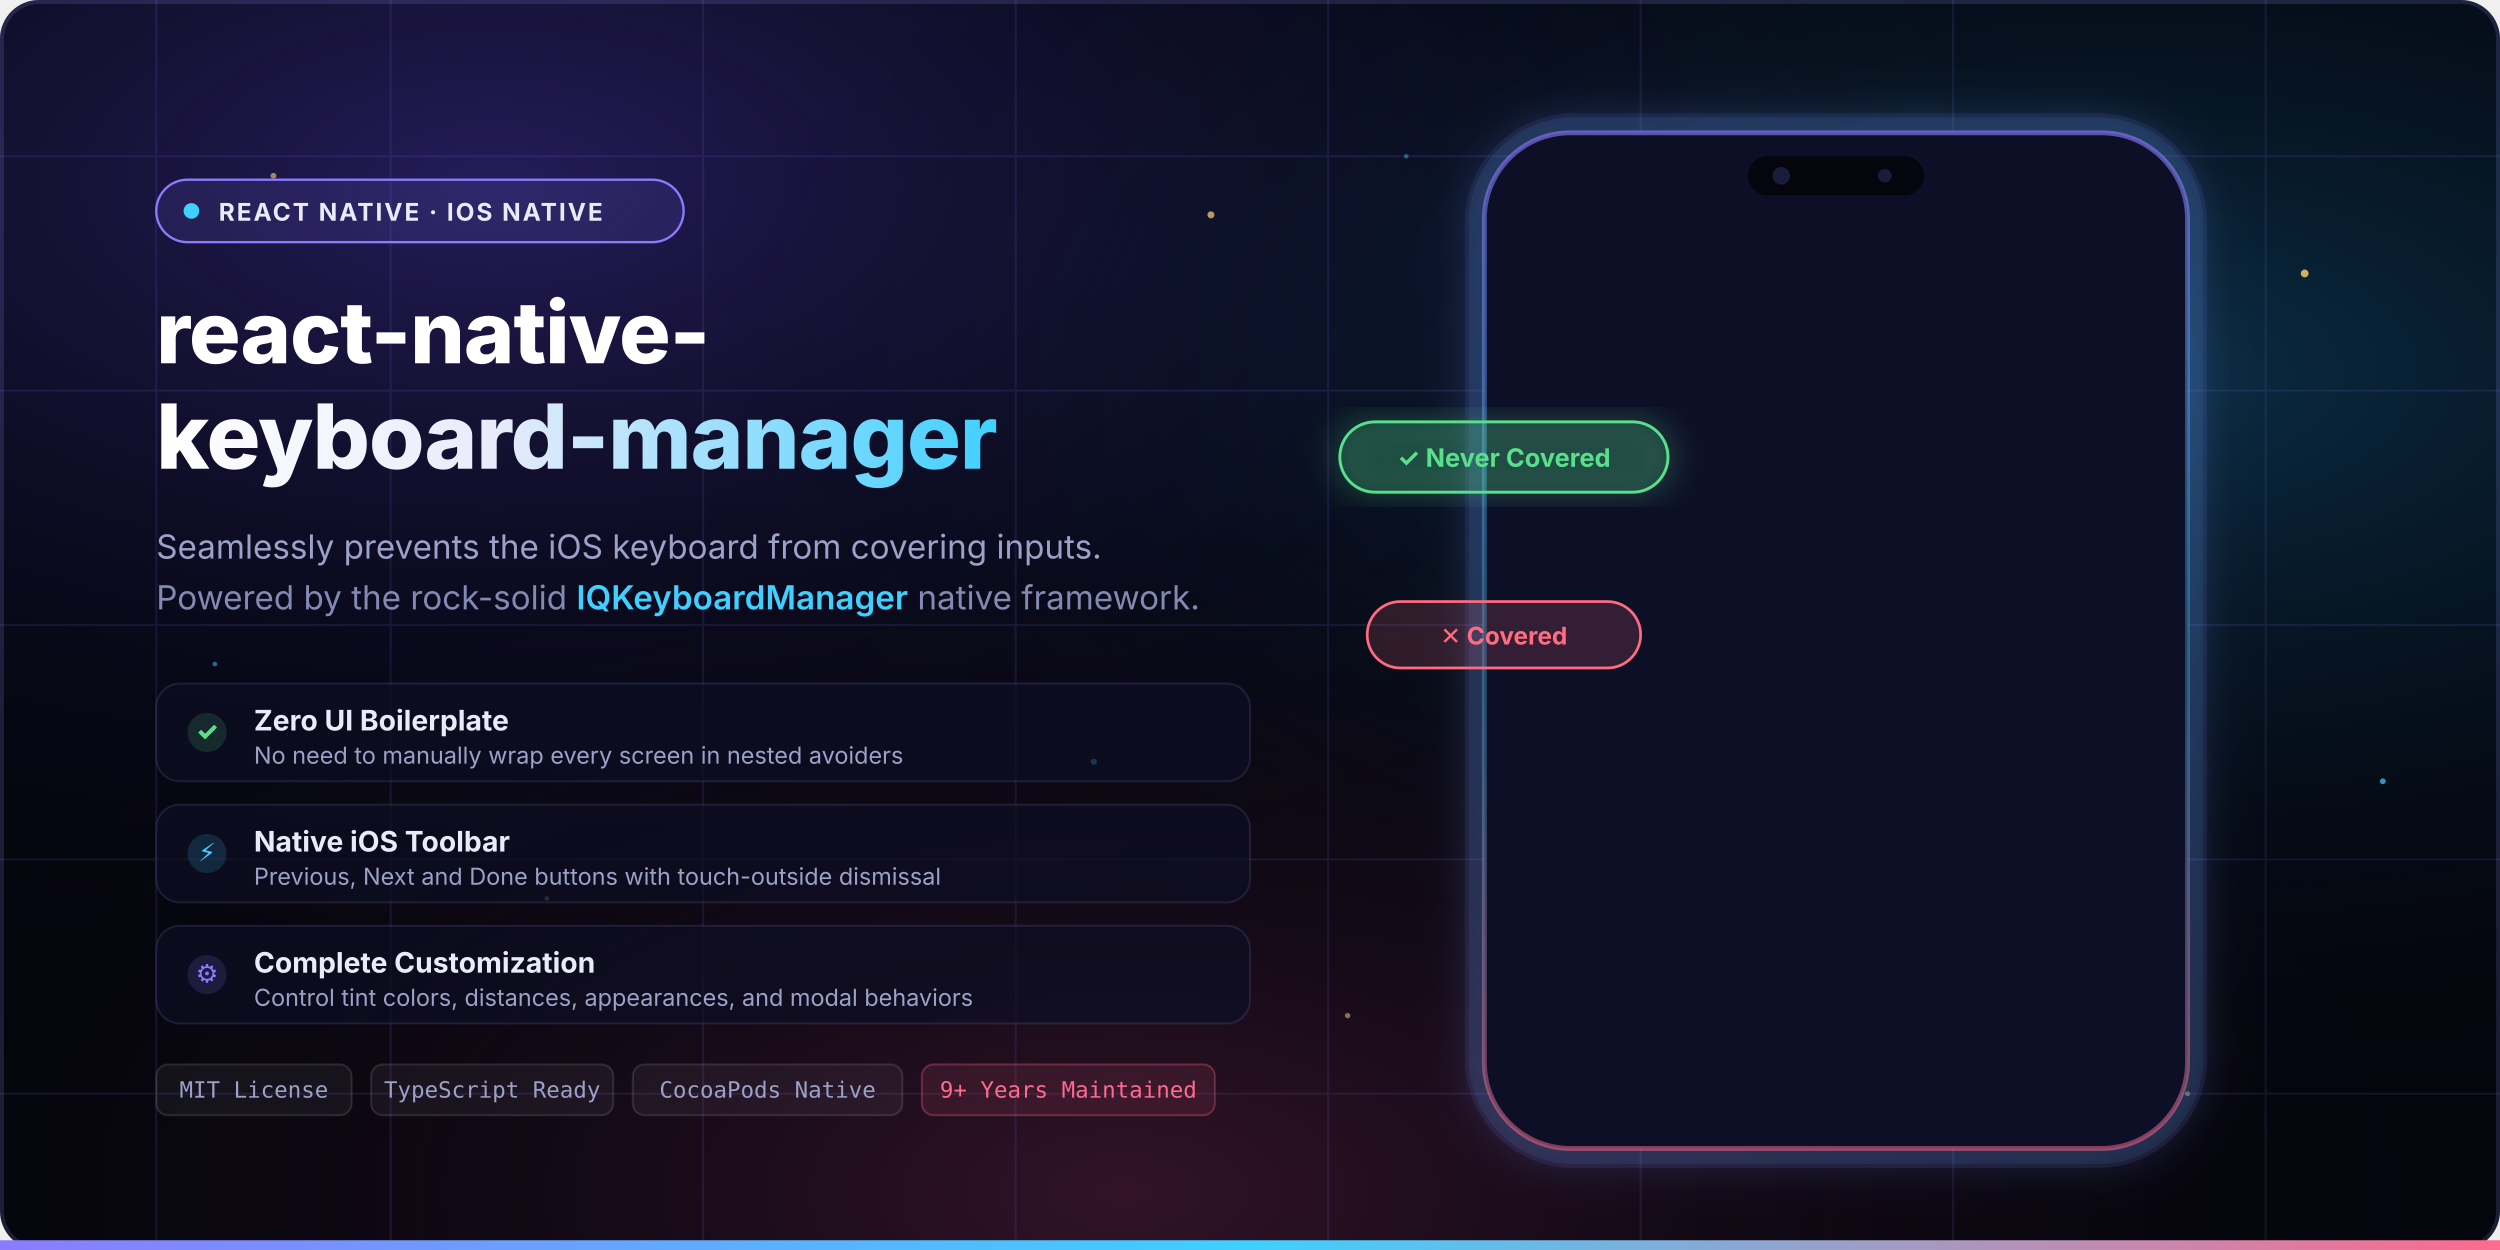
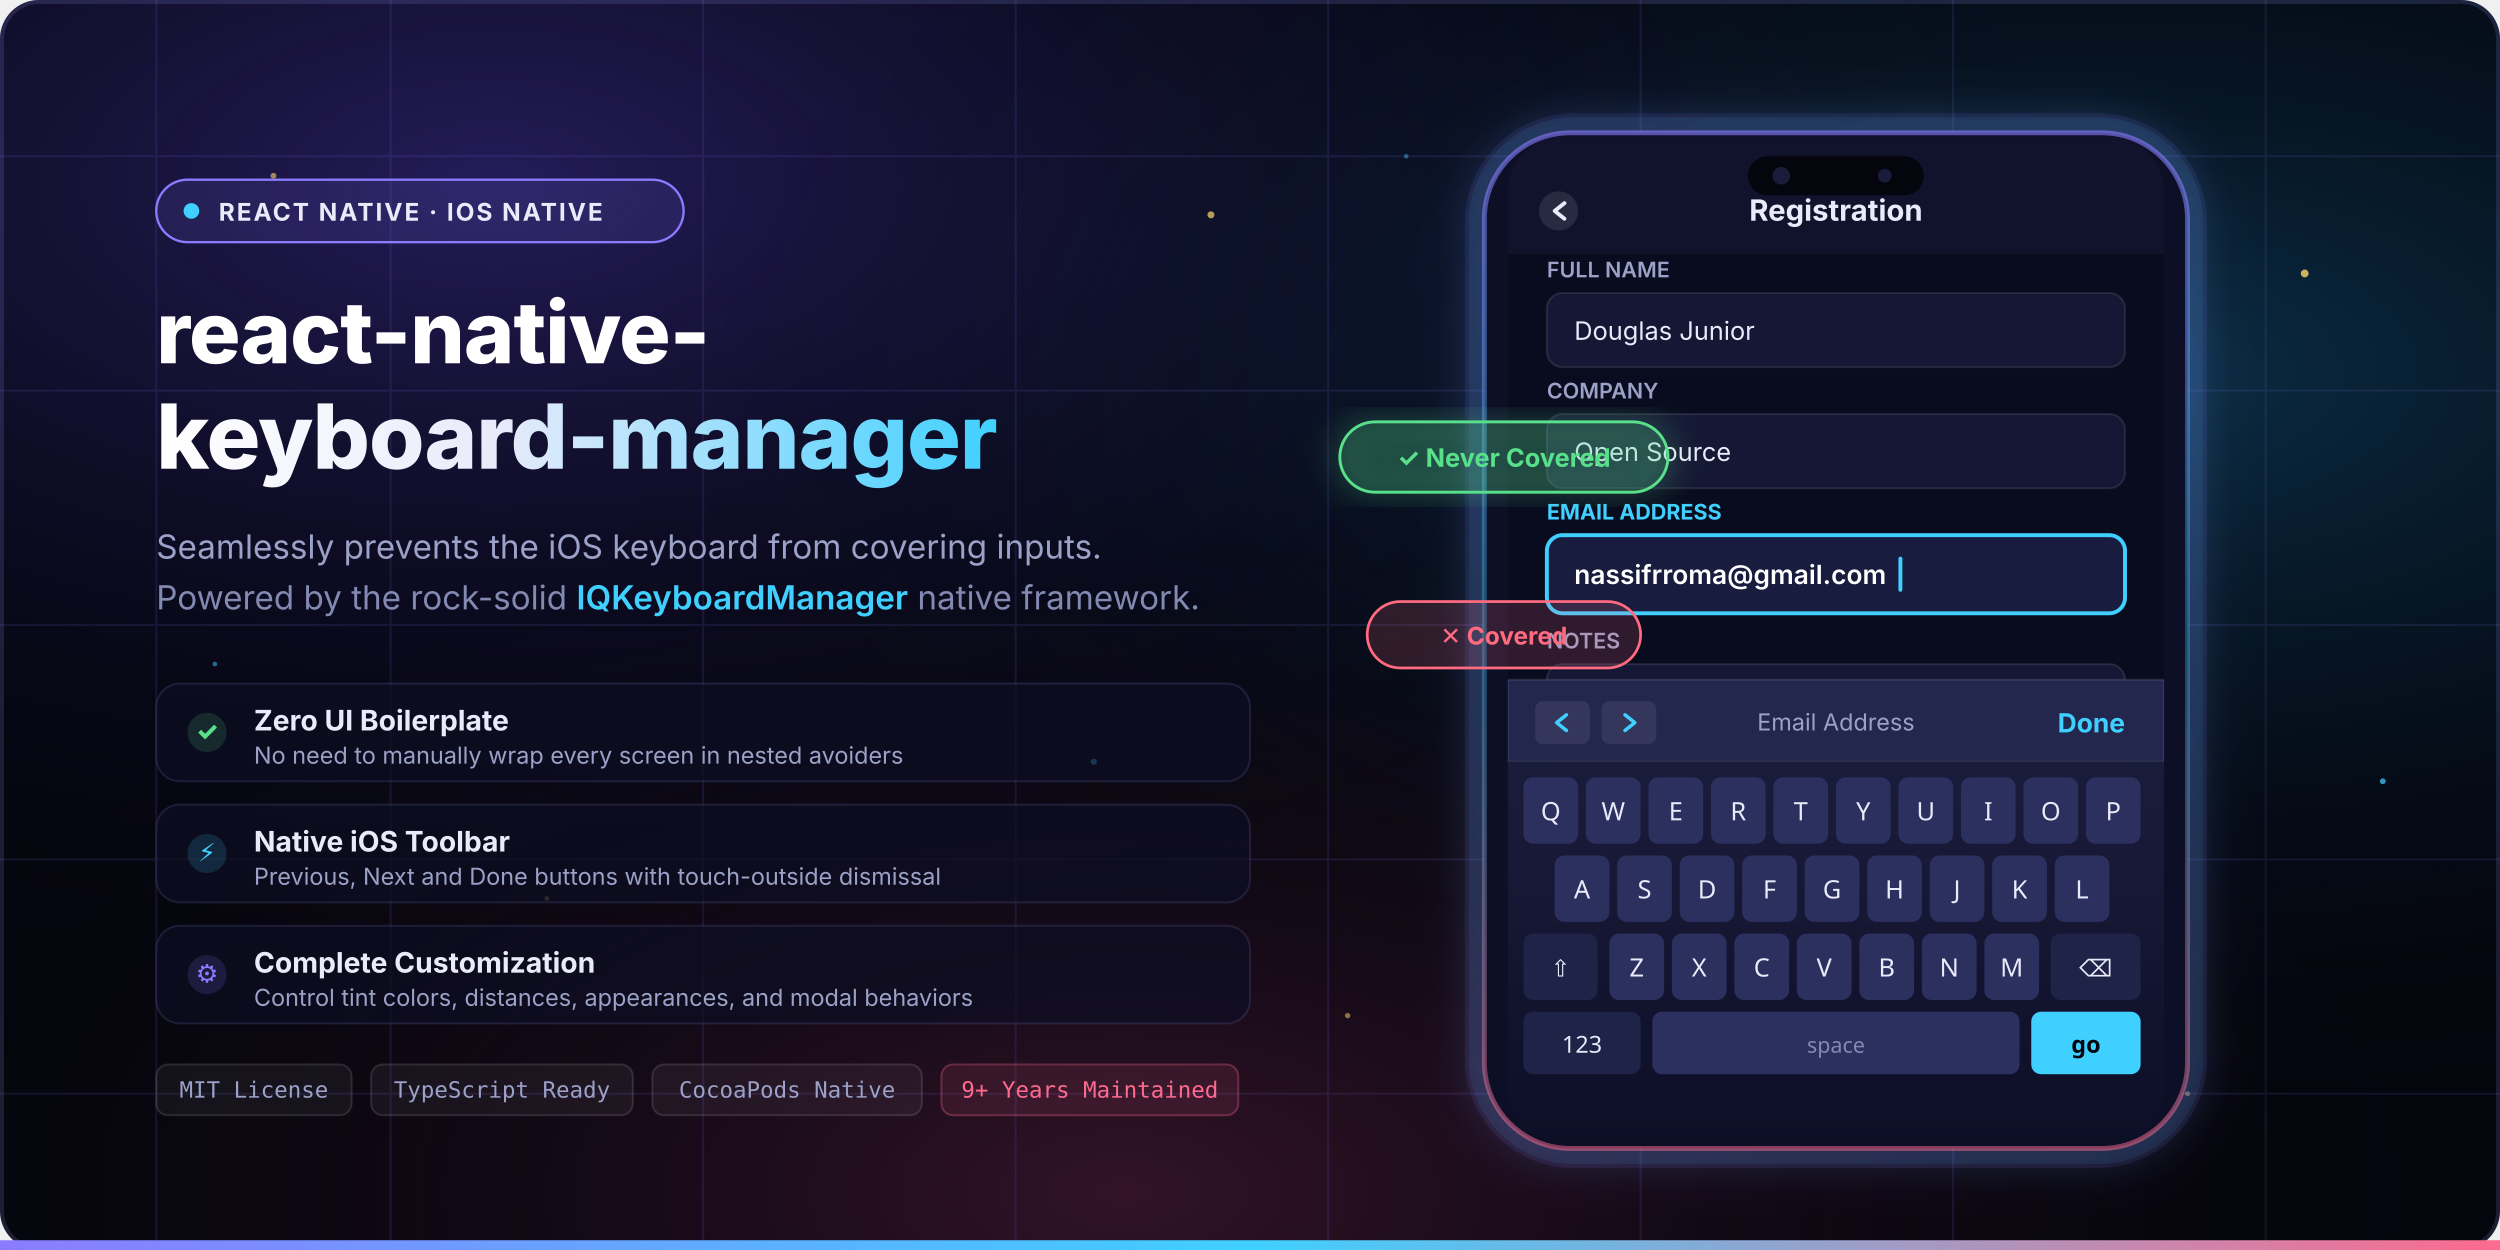
<svg xmlns="http://www.w3.org/2000/svg" viewBox="0 0 1280 640" width="1280" height="640">
  <defs>
    <radialGradient id="nebula-violet" cx="20%" cy="15%" r="65%">
      <stop offset="0%" stop-color="#5842d6" stop-opacity="0.38" />
      <stop offset="100%" stop-color="#04050d" stop-opacity="0" />
    </radialGradient>
    <radialGradient id="nebula-cyan" cx="85%" cy="30%" r="60%">
      <stop offset="0%" stop-color="#1882be" stop-opacity="0.32" />
      <stop offset="100%" stop-color="#04050d" stop-opacity="0" />
    </radialGradient>
    <radialGradient id="nebula-pink" cx="45%" cy="95%" r="55%">
      <stop offset="0%" stop-color="#be3c78" stop-opacity="0.25" />
      <stop offset="100%" stop-color="#04050d" stop-opacity="0" />
    </radialGradient>
    <linearGradient id="cosmic-stripe" x1="0" y1="0" x2="1" y2="0">
      <stop offset="0%" stop-color="#8b7bff" />
      <stop offset="50%" stop-color="#3fd0ff" />
      <stop offset="100%" stop-color="#ff6a8e" />
    </linearGradient>
    <linearGradient id="title-grad" x1="0" y1="0" x2="1" y2="0">
      <stop offset="0%" stop-color="#ffffff" />
      <stop offset="40%" stop-color="#e9ebfa" />
      <stop offset="100%" stop-color="#3fd0ff" />
    </linearGradient>
    <linearGradient id="phone-border" x1="0" y1="0" x2="0" y2="1">
      <stop offset="0%" stop-color="#8b7bff" stop-opacity="0.6" />
      <stop offset="50%" stop-color="#3fd0ff" stop-opacity="0.3" />
      <stop offset="100%" stop-color="#ff6a8e" stop-opacity="0.5" />
    </linearGradient>
    <linearGradient id="kb-grad" x1="0" y1="0" x2="0" y2="1">
      <stop offset="0%" stop-color="#1a1c3b" />
      <stop offset="100%" stop-color="#0d0f27" />
    </linearGradient>
    <filter id="glow-cyan" x="-20%" y="-20%" width="140%" height="140%">
      <feGaussianBlur stdDeviation="8" result="blur" />
      <feComposite in="SourceGraphic" in2="blur" operator="over" />
    </filter>
    <filter id="glow-violet" x="-20%" y="-20%" width="140%" height="140%">
      <feGaussianBlur stdDeviation="12" result="blur" />
      <feComposite in="SourceGraphic" in2="blur" operator="over" />
    </filter>
    <clipPath id="screen-clip">
      <rect x="752" y="62" width="336" height="516" rx="28" />
    </clipPath>
    <style>
      
+       .anim-keyboard, .anim-pill-covered, .anim-pill-safe {
+         transform-box: fill-box;
+         transform-origin: center;
+       }
+ 
      @media (prefers-reduced-motion: no-preference) {
        .anim-keyboard {
          animation: kbSlide 8s ease-in-out infinite;
        }
        .anim-form {
          animation: formLift 8s ease-in-out infinite;
        }
        .anim-caret {
          animation: caretBlink 1s steps(2, start) infinite;
        }
        .anim-pill-covered {
          animation: pillCovered 8s ease-in-out infinite;
        }
        .anim-pill-safe {
          animation: pillSafe 8s ease-in-out infinite;
        }
        .anim-star-twinkle {
          animation: twinkle 4s ease-in-out infinite;
        }
        .anim-pulse-subtle {
          animation: pulseSubtle 3s ease-in-out infinite;
        }
      }

      @keyframes kbSlide {
        0%, 12% {
          transform: translateY(240px);
          opacity: 0.2;
        }
        24%, 82% {
          transform: translateY(0);
          opacity: 1;
        }
        94%, 100% {
          transform: translateY(240px);
          opacity: 0.2;
        }
      }

      @keyframes formLift {
        0%, 18% {
          transform: translateY(0);
        }
        30%, 82% {
          transform: translateY(-96px);
        }
        94%, 100% {
          transform: translateY(0);
        }
      }

      @keyframes caretBlink {
        0%, 49% { opacity: 1; }
        50%, 100% { opacity: 0; }
      }

      @keyframes pillCovered {
        0%, 15% { opacity: 0; transform: translateY(6px); }
        20%, 30% { opacity: 1; transform: translateY(0); }
        36%, 100% { opacity: 0; transform: translateY(-6px); }
      }

      @keyframes pillSafe {
        0%, 34% { opacity: 0; transform: translateY(6px); }
        40%, 84% { opacity: 1; transform: translateY(0); }
        92%, 100% { opacity: 0; transform: translateY(-6px); }
      }

      @keyframes twinkle {
-         0%, 100% { opacity: 0.25; transform: scale(0.9); }
-         50% { opacity: 0.85; transform: scale(1.15); }
+         0%, 100% { opacity: 0.25; }
+         50%      { opacity: 0.85; }
      }

      @keyframes pulseSubtle {
        0%, 100% { opacity: 0.8; }
        50% { opacity: 1; }
      }
      
    </style>
  </defs>
  <rect width="1280" height="640" rx="20" fill="#04050d" />
  <rect width="1280" height="640" rx="20" fill="url(#nebula-violet)" />
  <rect width="1280" height="640" rx="20" fill="url(#nebula-cyan)" />
  <rect width="1280" height="640" rx="20" fill="url(#nebula-pink)" />
  <g opacity="0.12">
    <line x1="80" y1="0" x2="80" y2="640" stroke="#8b7bff" stroke-width="1" />
    <line x1="200" y1="0" x2="200" y2="640" stroke="#8b7bff" stroke-width="1" />
    <line x1="360" y1="0" x2="360" y2="640" stroke="#8b7bff" stroke-width="1" />
    <line x1="520" y1="0" x2="520" y2="640" stroke="#8b7bff" stroke-width="1" />
    <line x1="680" y1="0" x2="680" y2="640" stroke="#8b7bff" stroke-width="1" />
    <line x1="840" y1="0" x2="840" y2="640" stroke="#8b7bff" stroke-width="1" />
    <line x1="1000" y1="0" x2="1000" y2="640" stroke="#8b7bff" stroke-width="1" />
    <line x1="1160" y1="0" x2="1160" y2="640" stroke="#8b7bff" stroke-width="1" />
    <line x1="0" y1="80" x2="1280" y2="80" stroke="#8b7bff" stroke-width="1" />
    <line x1="0" y1="200" x2="1280" y2="200" stroke="#8b7bff" stroke-width="1" />
    <line x1="0" y1="320" x2="1280" y2="320" stroke="#8b7bff" stroke-width="1" />
    <line x1="0" y1="440" x2="1280" y2="440" stroke="#8b7bff" stroke-width="1" />
    <line x1="0" y1="560" x2="1280" y2="560" stroke="#8b7bff" stroke-width="1" />
  </g>
  <g class="anim-star-twinkle" fill="#ffd56a">
    <circle cx="140" cy="90" r="1.5" opacity="0.6" />
    <circle cx="280" cy="460" r="1.2" opacity="0.4" />
    <circle cx="620" cy="110" r="1.8" opacity="0.7" />
    <circle cx="690" cy="520" r="1.4" opacity="0.5" />
    <circle cx="1180" cy="140" r="2.0" opacity="0.8" />
    <circle cx="1120" cy="560" r="1.3" opacity="0.4" />
  </g>
  <g fill="#3fd0ff">
    <circle cx="110" cy="340" r="1.2" opacity="0.5" />
    <circle cx="560" cy="390" r="1.6" opacity="0.6" />
    <circle cx="720" cy="80" r="1.2" opacity="0.4" />
    <circle cx="1220" cy="400" r="1.5" opacity="0.7" />
  </g>
  <rect x="1" y="1" width="1278" height="638" rx="19" fill="none" stroke="rgba(150, 160, 255, 0.16)" stroke-width="2" />
  <rect x="0" y="635" width="1280" height="5" fill="url(#cosmic-stripe)" />
  <g transform="translate(80, 0)">
    <g transform="translate(0, 92)">
      <rect width="270" height="32" rx="16" fill="rgba(139, 123, 255, 0.12)" stroke="#8b7bff" stroke-width="1.2" />
      <circle cx="18" cy="16" r="4" fill="#3fd0ff" />
      <text x="32" y="21" font-family="system-ui, -apple-system, sans-serif" font-size="12.5" font-weight="700" fill="#e9ebfa" letter-spacing="1">REACT NATIVE · IOS NATIVE</text>
    </g>
    <text x="0" y="186" font-family="system-ui, -apple-system, sans-serif" font-size="44" font-weight="800" fill="#ffffff" letter-spacing="-0.5">
      react-native-
    </text>
    <text x="0" y="240" font-family="system-ui, -apple-system, sans-serif" font-size="46" font-weight="800" fill="url(#title-grad)" letter-spacing="-0.5">
      keyboard-manager
    </text>
    <text x="0" y="286" font-family="system-ui, -apple-system, sans-serif" font-size="17" fill="#9ba1c7" font-weight="400">
      Seamlessly prevents the iOS keyboard from covering inputs.
    </text>
    <text x="0" y="312" font-family="system-ui, -apple-system, sans-serif" font-size="17" fill="#838ab2" font-weight="400">
      Powered by the rock-solid <tspan fill="#3fd0ff" font-weight="600">IQKeyboardManager</tspan> native framework.
    </text>
    <g transform="translate(0, 350)">
      <g transform="translate(0, 0)">
        <rect width="560" height="50" rx="12" fill="rgba(13, 15, 36, 0.65)" stroke="rgba(150, 160, 255, 0.14)" stroke-width="1" />
        <circle cx="26" cy="25" r="10" fill="rgba(88, 224, 138, 0.15)" />
        <text x="26" y="29" font-family="system-ui, -apple-system, sans-serif" font-size="13" font-weight="800" fill="#58e08a" text-anchor="middle">✓</text>
        <text x="50" y="24" font-family="system-ui, -apple-system, sans-serif" font-size="14.5" font-weight="700" fill="#e9ebfa">Zero UI Boilerplate</text>
        <text x="50" y="41" font-family="system-ui, -apple-system, sans-serif" font-size="12" fill="#9ba1c7">No need to manually wrap every screen in nested avoiders</text>
      </g>
      <g transform="translate(0, 62)">
        <rect width="560" height="50" rx="12" fill="rgba(13, 15, 36, 0.65)" stroke="rgba(150, 160, 255, 0.14)" stroke-width="1" />
        <circle cx="26" cy="25" r="10" fill="rgba(63, 208, 255, 0.15)" />
        <text x="26" y="29" font-family="system-ui, -apple-system, sans-serif" font-size="13" font-weight="800" fill="#3fd0ff" text-anchor="middle">⚡</text>
        <text x="50" y="24" font-family="system-ui, -apple-system, sans-serif" font-size="14.5" font-weight="700" fill="#e9ebfa">Native iOS Toolbar</text>
        <text x="50" y="41" font-family="system-ui, -apple-system, sans-serif" font-size="12" fill="#9ba1c7">Previous, Next and Done buttons with touch-outside dismissal</text>
      </g>
      <g transform="translate(0, 124)">
        <rect width="560" height="50" rx="12" fill="rgba(13, 15, 36, 0.65)" stroke="rgba(150, 160, 255, 0.14)" stroke-width="1" />
        <circle cx="26" cy="25" r="10" fill="rgba(139, 123, 255, 0.15)" />
        <text x="26" y="29" font-family="system-ui, -apple-system, sans-serif" font-size="13" font-weight="800" fill="#8b7bff" text-anchor="middle">⚙</text>
        <text x="50" y="24" font-family="system-ui, -apple-system, sans-serif" font-size="14.5" font-weight="700" fill="#e9ebfa">Complete Customization</text>
        <text x="50" y="41" font-family="system-ui, -apple-system, sans-serif" font-size="12" fill="#9ba1c7">Control tint colors, distances, appearances, and modal behaviors</text>
      </g>
    </g>
    <g transform="translate(0, 545)">
      <rect width="100" height="26" rx="6" fill="rgba(255, 255, 255, 0.05)" stroke="rgba(255, 255, 255, 0.12)" />
      <text x="50" y="17" font-family="ui-monospace, monospace" font-size="11.5" fill="#9ba1c7" text-anchor="middle">MIT License</text>
-       <rect x="110" width="124" height="26" rx="6" fill="rgba(255, 255, 255, 0.05)" stroke="rgba(255, 255, 255, 0.12)" />
-       <text x="172" y="17" font-family="ui-monospace, monospace" font-size="11.5" fill="#9ba1c7" text-anchor="middle">TypeScript Ready</text>
-       <rect x="244" width="138" height="26" rx="6" fill="rgba(255, 255, 255, 0.05)" stroke="rgba(255, 255, 255, 0.12)" />
-       <text x="313" y="17" font-family="ui-monospace, monospace" font-size="11.5" fill="#9ba1c7" text-anchor="middle">CocoaPods Native</text>
-       <rect x="392" width="150" height="26" rx="6" fill="rgba(255, 106, 142, 0.1)" stroke="rgba(255, 106, 142, 0.3)" />
-       <text x="467" y="17" font-family="ui-monospace, monospace" font-size="11.5" fill="#ff6a8e" text-anchor="middle">9+ Years Maintained</text>
+       <rect x="110" width="134" height="26" rx="6" fill="rgba(255, 255, 255, 0.05)" stroke="rgba(255, 255, 255, 0.12)" />
+       <text x="177" y="17" font-family="ui-monospace, monospace" font-size="11.5" fill="#9ba1c7" text-anchor="middle">TypeScript Ready</text>
+       <rect x="254" width="138" height="26" rx="6" fill="rgba(255, 255, 255, 0.05)" stroke="rgba(255, 255, 255, 0.12)" />
+       <text x="323" y="17" font-family="ui-monospace, monospace" font-size="11.5" fill="#9ba1c7" text-anchor="middle">CocoaPods Native</text>
+       <rect x="402" width="152" height="26" rx="6" fill="rgba(255, 106, 142, 0.1)" stroke="rgba(255, 106, 142, 0.3)" />
+       <text x="478" y="17" font-family="ui-monospace, monospace" font-size="11.5" fill="#ff6a8e" text-anchor="middle">9+ Years Maintained</text>
    </g>
  </g>
  <g transform="translate(740, 48)">
    <rect x="20" y="20" width="360" height="520" rx="46" fill="none" stroke="rgba(63, 208, 255, 0.3)" stroke-width="16" opacity="0.3" filter="url(#glow-cyan)" />
    <rect x="20" y="20" width="360" height="520" rx="46" fill="none" stroke="rgba(139, 123, 255, 0.4)" stroke-width="20" opacity="0.3" filter="url(#glow-violet)" />
    <rect x="20" y="20" width="360" height="520" rx="44" fill="#0d0f27" stroke="url(#phone-border)" stroke-width="2.5" />
-     <g clip-path="url(#screen-clip)">
+     <g transform="translate(-720, -40)" clip-path="url(#screen-clip)">
      <rect x="752" y="62" width="336" height="516" fill="#090b1e" />
      <rect x="752" y="62" width="336" height="60" fill="rgba(26, 28, 59, 0.5)" />
      <circle cx="778" cy="100" r="10" fill="rgba(255, 255, 255, 0.1)" />
      <path d="M781 96 L776 100 L781 104" stroke="#e9ebfa" stroke-width="2" stroke-linecap="round" stroke-linejoin="round" fill="none" />
      <text x="920" y="105" font-family="system-ui, -apple-system, sans-serif" font-size="15" font-weight="700" fill="#e9ebfa" text-anchor="middle">Registration</text>
      <g class="anim-form">
        <g transform="translate(772, 134)">
          <text x="0" y="0" font-family="system-ui, -apple-system, sans-serif" font-size="11" font-weight="600" fill="#9ba1c7">FULL NAME</text>
          <rect y="8" width="296" height="38" rx="8" fill="#151834" stroke="rgba(255, 255, 255, 0.1)" stroke-width="1" />
          <text x="14" y="32" font-family="system-ui, -apple-system, sans-serif" font-size="13" fill="#e9ebfa">Douglas Junior</text>
        </g>
        <g transform="translate(772, 196)">
          <text x="0" y="0" font-family="system-ui, -apple-system, sans-serif" font-size="11" font-weight="600" fill="#9ba1c7">COMPANY</text>
          <rect y="8" width="296" height="38" rx="8" fill="#151834" stroke="rgba(255, 255, 255, 0.1)" stroke-width="1" />
          <text x="14" y="32" font-family="system-ui, -apple-system, sans-serif" font-size="13" fill="#e9ebfa">Open Source</text>
        </g>
        <g transform="translate(772, 258)">
          <text x="0" y="0" font-family="system-ui, -apple-system, sans-serif" font-size="11" font-weight="700" fill="#3fd0ff">EMAIL ADDRESS</text>
          <rect y="8" width="296" height="40" rx="8" fill="#181c3e" stroke="#3fd0ff" stroke-width="2" />
          <text x="14" y="33" font-family="system-ui, -apple-system, sans-serif" font-size="13.5" font-weight="600" fill="#ffffff">nassifrroma@gmail.com</text>
          <rect class="anim-caret" x="180" y="19" width="2" height="18" fill="#3fd0ff" rx="1" />
        </g>
        <g transform="translate(772, 324)">
          <text x="0" y="0" font-family="system-ui, -apple-system, sans-serif" font-size="11" font-weight="600" fill="#9ba1c7">NOTES</text>
          <rect y="8" width="296" height="60" rx="8" fill="#151834" stroke="rgba(255, 255, 255, 0.1)" stroke-width="1" />
          <text x="14" y="32" font-family="system-ui, -apple-system, sans-serif" font-size="12" fill="#838ab2">Keyboard Manager keeps focused input...</text>
        </g>
      </g>
-       <g class="anim-keyboard" transform="translate(752, 340)">
-         <rect width="336" height="42" fill="#23264d" stroke="rgba(255, 255, 255, 0.1)" stroke-width="1" />
-         <g transform="translate(14, 11)">
-           <rect width="28" height="22" rx="4" fill="rgba(255, 255, 255, 0.08)" />
-           <path d="M16 7 L11 11 L16 15" stroke="#3fd0ff" stroke-width="1.8" stroke-linecap="round" stroke-linejoin="round" fill="none" />
-         </g>
-         <g transform="translate(48, 11)">
-           <rect width="28" height="22" rx="4" fill="rgba(255, 255, 255, 0.08)" />
-           <path d="M12 7 L17 11 L12 15" stroke="#3fd0ff" stroke-width="1.8" stroke-linecap="round" stroke-linejoin="round" fill="none" />
-         </g>
-         <text x="168" y="26" font-family="system-ui, -apple-system, sans-serif" font-size="12" fill="#9ba1c7" text-anchor="middle">Email Address</text>
-         <text x="316" y="27" font-family="system-ui, -apple-system, sans-serif" font-size="13.5" font-weight="700" fill="#3fd0ff" text-anchor="end">Done</text>
-         <rect y="42" width="336" height="196" fill="url(#kb-grad)" />
-         <g transform="translate(8, 50)" fill="#2c305f">
-           <rect x="0" y="0" width="28" height="34" rx="5" />
-           <text x="14" y="22" font-family="sans-serif" font-size="13" fill="#e9ebfa" text-anchor="middle">Q</text>
-           <rect x="32" y="0" width="28" height="34" rx="5" />
-           <text x="46" y="22" font-family="sans-serif" font-size="13" fill="#e9ebfa" text-anchor="middle">W</text>
-           <rect x="64" y="0" width="28" height="34" rx="5" />
-           <text x="78" y="22" font-family="sans-serif" font-size="13" fill="#e9ebfa" text-anchor="middle">E</text>
-           <rect x="96" y="0" width="28" height="34" rx="5" />
-           <text x="110" y="22" font-family="sans-serif" font-size="13" fill="#e9ebfa" text-anchor="middle">R</text>
-           <rect x="128" y="0" width="28" height="34" rx="5" />
-           <text x="142" y="22" font-family="sans-serif" font-size="13" fill="#e9ebfa" text-anchor="middle">T</text>
-           <rect x="160" y="0" width="28" height="34" rx="5" />
-           <text x="174" y="22" font-family="sans-serif" font-size="13" fill="#e9ebfa" text-anchor="middle">Y</text>
-           <rect x="192" y="0" width="28" height="34" rx="5" />
-           <text x="206" y="22" font-family="sans-serif" font-size="13" fill="#e9ebfa" text-anchor="middle">U</text>
-           <rect x="224" y="0" width="28" height="34" rx="5" />
-           <text x="238" y="22" font-family="sans-serif" font-size="13" fill="#e9ebfa" text-anchor="middle">I</text>
-           <rect x="256" y="0" width="28" height="34" rx="5" />
-           <text x="270" y="22" font-family="sans-serif" font-size="13" fill="#e9ebfa" text-anchor="middle">O</text>
-           <rect x="288" y="0" width="28" height="34" rx="5" />
-           <text x="302" y="22" font-family="sans-serif" font-size="13" fill="#e9ebfa" text-anchor="middle">P</text>
-         </g>
-         <g transform="translate(24, 90)" fill="#2c305f">
-           <rect x="0" y="0" width="28" height="34" rx="5" />
-           <text x="14" y="22" font-family="sans-serif" font-size="13" fill="#e9ebfa" text-anchor="middle">A</text>
-           <rect x="32" y="0" width="28" height="34" rx="5" />
-           <text x="46" y="22" font-family="sans-serif" font-size="13" fill="#e9ebfa" text-anchor="middle">S</text>
-           <rect x="64" y="0" width="28" height="34" rx="5" />
-           <text x="78" y="22" font-family="sans-serif" font-size="13" fill="#e9ebfa" text-anchor="middle">D</text>
-           <rect x="96" y="0" width="28" height="34" rx="5" />
-           <text x="110" y="22" font-family="sans-serif" font-size="13" fill="#e9ebfa" text-anchor="middle">F</text>
-           <rect x="128" y="0" width="28" height="34" rx="5" />
-           <text x="142" y="22" font-family="sans-serif" font-size="13" fill="#e9ebfa" text-anchor="middle">G</text>
-           <rect x="160" y="0" width="28" height="34" rx="5" />
-           <text x="174" y="22" font-family="sans-serif" font-size="13" fill="#e9ebfa" text-anchor="middle">H</text>
-           <rect x="192" y="0" width="28" height="34" rx="5" />
-           <text x="206" y="22" font-family="sans-serif" font-size="13" fill="#e9ebfa" text-anchor="middle">J</text>
-           <rect x="224" y="0" width="28" height="34" rx="5" />
-           <text x="238" y="22" font-family="sans-serif" font-size="13" fill="#e9ebfa" text-anchor="middle">K</text>
-           <rect x="256" y="0" width="28" height="34" rx="5" />
-           <text x="270" y="22" font-family="sans-serif" font-size="13" fill="#e9ebfa" text-anchor="middle">L</text>
-         </g>
-         <g transform="translate(8, 130)" fill="#2c305f">
-           <rect x="0" y="0" width="38" height="34" rx="5" fill="#1f2347" />
-           <text x="19" y="22" font-family="sans-serif" font-size="12" fill="#e9ebfa" text-anchor="middle">⇧</text>
-           <rect x="44" y="0" width="28" height="34" rx="5" />
-           <text x="58" y="22" font-family="sans-serif" font-size="13" fill="#e9ebfa" text-anchor="middle">Z</text>
-           <rect x="76" y="0" width="28" height="34" rx="5" />
-           <text x="90" y="22" font-family="sans-serif" font-size="13" fill="#e9ebfa" text-anchor="middle">X</text>
-           <rect x="108" y="0" width="28" height="34" rx="5" />
-           <text x="122" y="22" font-family="sans-serif" font-size="13" fill="#e9ebfa" text-anchor="middle">C</text>
-           <rect x="140" y="0" width="28" height="34" rx="5" />
-           <text x="154" y="22" font-family="sans-serif" font-size="13" fill="#e9ebfa" text-anchor="middle">V</text>
-           <rect x="172" y="0" width="28" height="34" rx="5" />
-           <text x="186" y="22" font-family="sans-serif" font-size="13" fill="#e9ebfa" text-anchor="middle">B</text>
-           <rect x="204" y="0" width="28" height="34" rx="5" />
-           <text x="218" y="22" font-family="sans-serif" font-size="13" fill="#e9ebfa" text-anchor="middle">N</text>
-           <rect x="236" y="0" width="28" height="34" rx="5" />
-           <text x="250" y="22" font-family="sans-serif" font-size="13" fill="#e9ebfa" text-anchor="middle">M</text>
-           <rect x="270" y="0" width="46" height="34" rx="5" fill="#1f2347" />
-           <text x="293" y="22" font-family="sans-serif" font-size="12" fill="#e9ebfa" text-anchor="middle">⌫</text>
-         </g>
-         <g transform="translate(8, 170)" fill="#2c305f">
-           <rect x="0" y="0" width="60" height="32" rx="5" fill="#1f2347" />
-           <text x="30" y="21" font-family="sans-serif" font-size="12" fill="#e9ebfa" text-anchor="middle">123</text>
-           <rect x="66" y="0" width="188" height="32" rx="5" />
-           <text x="160" y="21" font-family="sans-serif" font-size="11" fill="#838ab2" text-anchor="middle">space</text>
-           <rect x="260" y="0" width="56" height="32" rx="5" fill="#3fd0ff" />
-           <text x="288" y="21" font-family="sans-serif" font-size="12" font-weight="700" fill="#04050d" text-anchor="middle">go</text>
+       <g transform="translate(752, 340)">
+         <g class="anim-keyboard">
+           <rect width="336" height="42" fill="#23264d" stroke="rgba(255, 255, 255, 0.1)" stroke-width="1" />
+           <g transform="translate(14, 11)">
+             <rect width="28" height="22" rx="4" fill="rgba(255, 255, 255, 0.08)" />
+             <path d="M16 7 L11 11 L16 15" stroke="#3fd0ff" stroke-width="1.8" stroke-linecap="round" stroke-linejoin="round" fill="none" />
+           </g>
+           <g transform="translate(48, 11)">
+             <rect width="28" height="22" rx="4" fill="rgba(255, 255, 255, 0.08)" />
+             <path d="M12 7 L17 11 L12 15" stroke="#3fd0ff" stroke-width="1.8" stroke-linecap="round" stroke-linejoin="round" fill="none" />
+           </g>
+           <text x="168" y="26" font-family="system-ui, -apple-system, sans-serif" font-size="12" fill="#9ba1c7" text-anchor="middle">Email Address</text>
+           <text x="316" y="27" font-family="system-ui, -apple-system, sans-serif" font-size="13.5" font-weight="700" fill="#3fd0ff" text-anchor="end">Done</text>
+           <rect y="42" width="336" height="196" fill="url(#kb-grad)" />
+           <g transform="translate(8, 50)" fill="#2c305f">
+             <rect x="0" y="0" width="28" height="34" rx="5" />
+             <text x="14" y="22" font-family="sans-serif" font-size="13" fill="#e9ebfa" text-anchor="middle">Q</text>
+             <rect x="32" y="0" width="28" height="34" rx="5" />
+             <text x="46" y="22" font-family="sans-serif" font-size="13" fill="#e9ebfa" text-anchor="middle">W</text>
+             <rect x="64" y="0" width="28" height="34" rx="5" />
+             <text x="78" y="22" font-family="sans-serif" font-size="13" fill="#e9ebfa" text-anchor="middle">E</text>
+             <rect x="96" y="0" width="28" height="34" rx="5" />
+             <text x="110" y="22" font-family="sans-serif" font-size="13" fill="#e9ebfa" text-anchor="middle">R</text>
+             <rect x="128" y="0" width="28" height="34" rx="5" />
+             <text x="142" y="22" font-family="sans-serif" font-size="13" fill="#e9ebfa" text-anchor="middle">T</text>
+             <rect x="160" y="0" width="28" height="34" rx="5" />
+             <text x="174" y="22" font-family="sans-serif" font-size="13" fill="#e9ebfa" text-anchor="middle">Y</text>
+             <rect x="192" y="0" width="28" height="34" rx="5" />
+             <text x="206" y="22" font-family="sans-serif" font-size="13" fill="#e9ebfa" text-anchor="middle">U</text>
+             <rect x="224" y="0" width="28" height="34" rx="5" />
+             <text x="238" y="22" font-family="sans-serif" font-size="13" fill="#e9ebfa" text-anchor="middle">I</text>
+             <rect x="256" y="0" width="28" height="34" rx="5" />
+             <text x="270" y="22" font-family="sans-serif" font-size="13" fill="#e9ebfa" text-anchor="middle">O</text>
+             <rect x="288" y="0" width="28" height="34" rx="5" />
+             <text x="302" y="22" font-family="sans-serif" font-size="13" fill="#e9ebfa" text-anchor="middle">P</text>
+           </g>
+           <g transform="translate(24, 90)" fill="#2c305f">
+             <rect x="0" y="0" width="28" height="34" rx="5" />
+             <text x="14" y="22" font-family="sans-serif" font-size="13" fill="#e9ebfa" text-anchor="middle">A</text>
+             <rect x="32" y="0" width="28" height="34" rx="5" />
+             <text x="46" y="22" font-family="sans-serif" font-size="13" fill="#e9ebfa" text-anchor="middle">S</text>
+             <rect x="64" y="0" width="28" height="34" rx="5" />
+             <text x="78" y="22" font-family="sans-serif" font-size="13" fill="#e9ebfa" text-anchor="middle">D</text>
+             <rect x="96" y="0" width="28" height="34" rx="5" />
+             <text x="110" y="22" font-family="sans-serif" font-size="13" fill="#e9ebfa" text-anchor="middle">F</text>
+             <rect x="128" y="0" width="28" height="34" rx="5" />
+             <text x="142" y="22" font-family="sans-serif" font-size="13" fill="#e9ebfa" text-anchor="middle">G</text>
+             <rect x="160" y="0" width="28" height="34" rx="5" />
+             <text x="174" y="22" font-family="sans-serif" font-size="13" fill="#e9ebfa" text-anchor="middle">H</text>
+             <rect x="192" y="0" width="28" height="34" rx="5" />
+             <text x="206" y="22" font-family="sans-serif" font-size="13" fill="#e9ebfa" text-anchor="middle">J</text>
+             <rect x="224" y="0" width="28" height="34" rx="5" />
+             <text x="238" y="22" font-family="sans-serif" font-size="13" fill="#e9ebfa" text-anchor="middle">K</text>
+             <rect x="256" y="0" width="28" height="34" rx="5" />
+             <text x="270" y="22" font-family="sans-serif" font-size="13" fill="#e9ebfa" text-anchor="middle">L</text>
+           </g>
+           <g transform="translate(8, 130)" fill="#2c305f">
+             <rect x="0" y="0" width="38" height="34" rx="5" fill="#1f2347" />
+             <text x="19" y="22" font-family="sans-serif" font-size="12" fill="#e9ebfa" text-anchor="middle">⇧</text>
+             <rect x="44" y="0" width="28" height="34" rx="5" />
+             <text x="58" y="22" font-family="sans-serif" font-size="13" fill="#e9ebfa" text-anchor="middle">Z</text>
+             <rect x="76" y="0" width="28" height="34" rx="5" />
+             <text x="90" y="22" font-family="sans-serif" font-size="13" fill="#e9ebfa" text-anchor="middle">X</text>
+             <rect x="108" y="0" width="28" height="34" rx="5" />
+             <text x="122" y="22" font-family="sans-serif" font-size="13" fill="#e9ebfa" text-anchor="middle">C</text>
+             <rect x="140" y="0" width="28" height="34" rx="5" />
+             <text x="154" y="22" font-family="sans-serif" font-size="13" fill="#e9ebfa" text-anchor="middle">V</text>
+             <rect x="172" y="0" width="28" height="34" rx="5" />
+             <text x="186" y="22" font-family="sans-serif" font-size="13" fill="#e9ebfa" text-anchor="middle">B</text>
+             <rect x="204" y="0" width="28" height="34" rx="5" />
+             <text x="218" y="22" font-family="sans-serif" font-size="13" fill="#e9ebfa" text-anchor="middle">N</text>
+             <rect x="236" y="0" width="28" height="34" rx="5" />
+             <text x="250" y="22" font-family="sans-serif" font-size="13" fill="#e9ebfa" text-anchor="middle">M</text>
+             <rect x="270" y="0" width="46" height="34" rx="5" fill="#1f2347" />
+             <text x="293" y="22" font-family="sans-serif" font-size="12" fill="#e9ebfa" text-anchor="middle">⌫</text>
+           </g>
+           <g transform="translate(8, 170)" fill="#2c305f">
+             <rect x="0" y="0" width="60" height="32" rx="5" fill="#1f2347" />
+             <text x="30" y="21" font-family="sans-serif" font-size="12" fill="#e9ebfa" text-anchor="middle">123</text>
+             <rect x="66" y="0" width="188" height="32" rx="5" />
+             <text x="160" y="21" font-family="sans-serif" font-size="11" fill="#838ab2" text-anchor="middle">space</text>
+             <rect x="260" y="0" width="56" height="32" rx="5" fill="#3fd0ff" />
+             <text x="288" y="21" font-family="sans-serif" font-size="12" font-weight="700" fill="#04050d" text-anchor="middle">go</text>
+           </g>
        </g>
      </g>
    </g>
    <rect x="155" y="32" width="90" height="20" rx="10" fill="#04050d" />
    <circle cx="172" cy="42" r="4.5" fill="#1a1c3b" />
    <circle cx="225" cy="42" r="3.5" fill="#1a1c3b" />
-     <g class="anim-pill-covered" transform="translate(-40, 260)">
-       <rect width="140" height="34" rx="17" fill="rgba(255, 107, 127, 0.16)" stroke="#ff6b7f" stroke-width="1.4" />
-       <text x="70" y="22" font-family="system-ui, -apple-system, sans-serif" font-size="12.5" font-weight="700" fill="#ff6b7f" text-anchor="middle">✕ Covered</text>
-     </g>
-     <g class="anim-pill-safe" transform="translate(-54, 168)">
-       <rect width="168" height="36" rx="18" fill="rgba(88, 224, 138, 0.16)" stroke="#58e08a" stroke-width="1.5" filter="url(#glow-cyan)" />
-       <text x="84" y="23" font-family="system-ui, -apple-system, sans-serif" font-size="13" font-weight="700" fill="#58e08a" text-anchor="middle">✓ Never Covered</text>
+     <g transform="translate(-40, 260)">
+       <g class="anim-pill-covered">
+         <rect width="140" height="34" rx="17" fill="rgba(255, 107, 127, 0.16)" stroke="#ff6b7f" stroke-width="1.4" />
+         <text x="70" y="22" font-family="system-ui, -apple-system, sans-serif" font-size="12.5" font-weight="700" fill="#ff6b7f" text-anchor="middle">✕ Covered</text>
+       </g>
+     </g>
+     <g transform="translate(-54, 168)">
+       <g class="anim-pill-safe">
+         <rect width="168" height="36" rx="18" fill="rgba(88, 224, 138, 0.16)" stroke="#58e08a" stroke-width="1.5" filter="url(#glow-cyan)" />
+         <text x="84" y="23" font-family="system-ui, -apple-system, sans-serif" font-size="13" font-weight="700" fill="#58e08a" text-anchor="middle">✓ Never Covered</text>
+       </g>
    </g>
  </g>
</svg>
